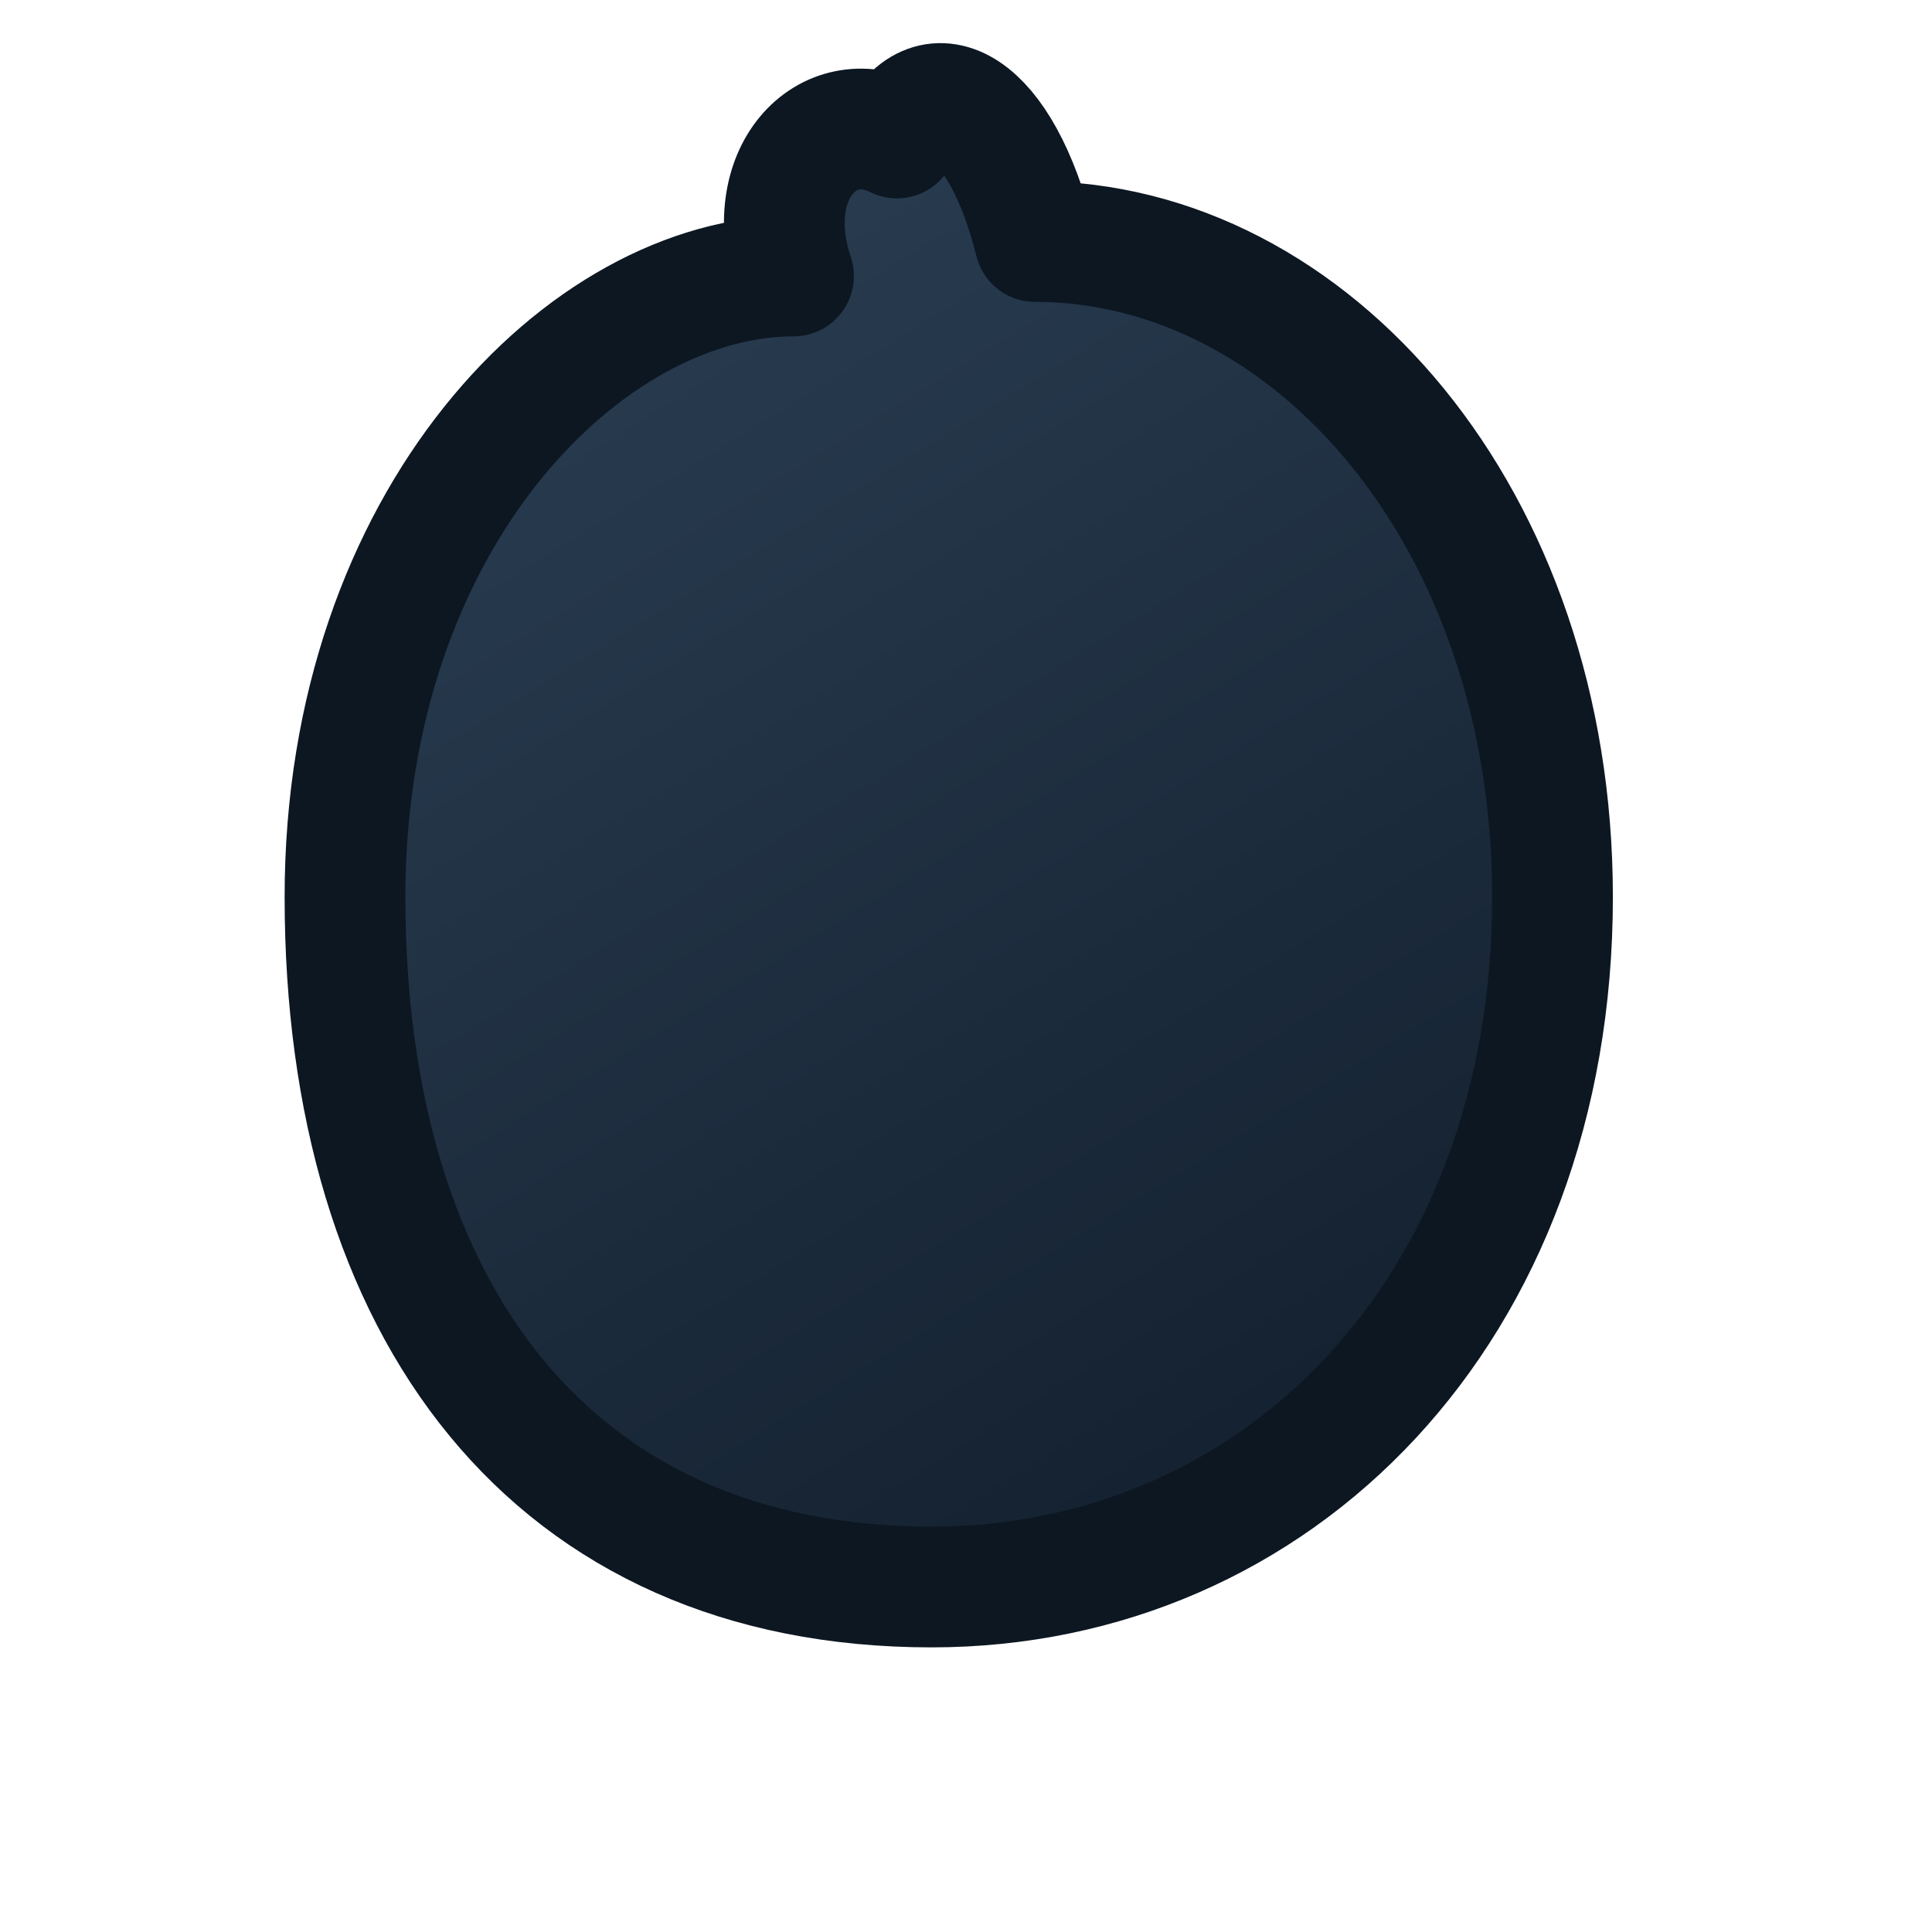
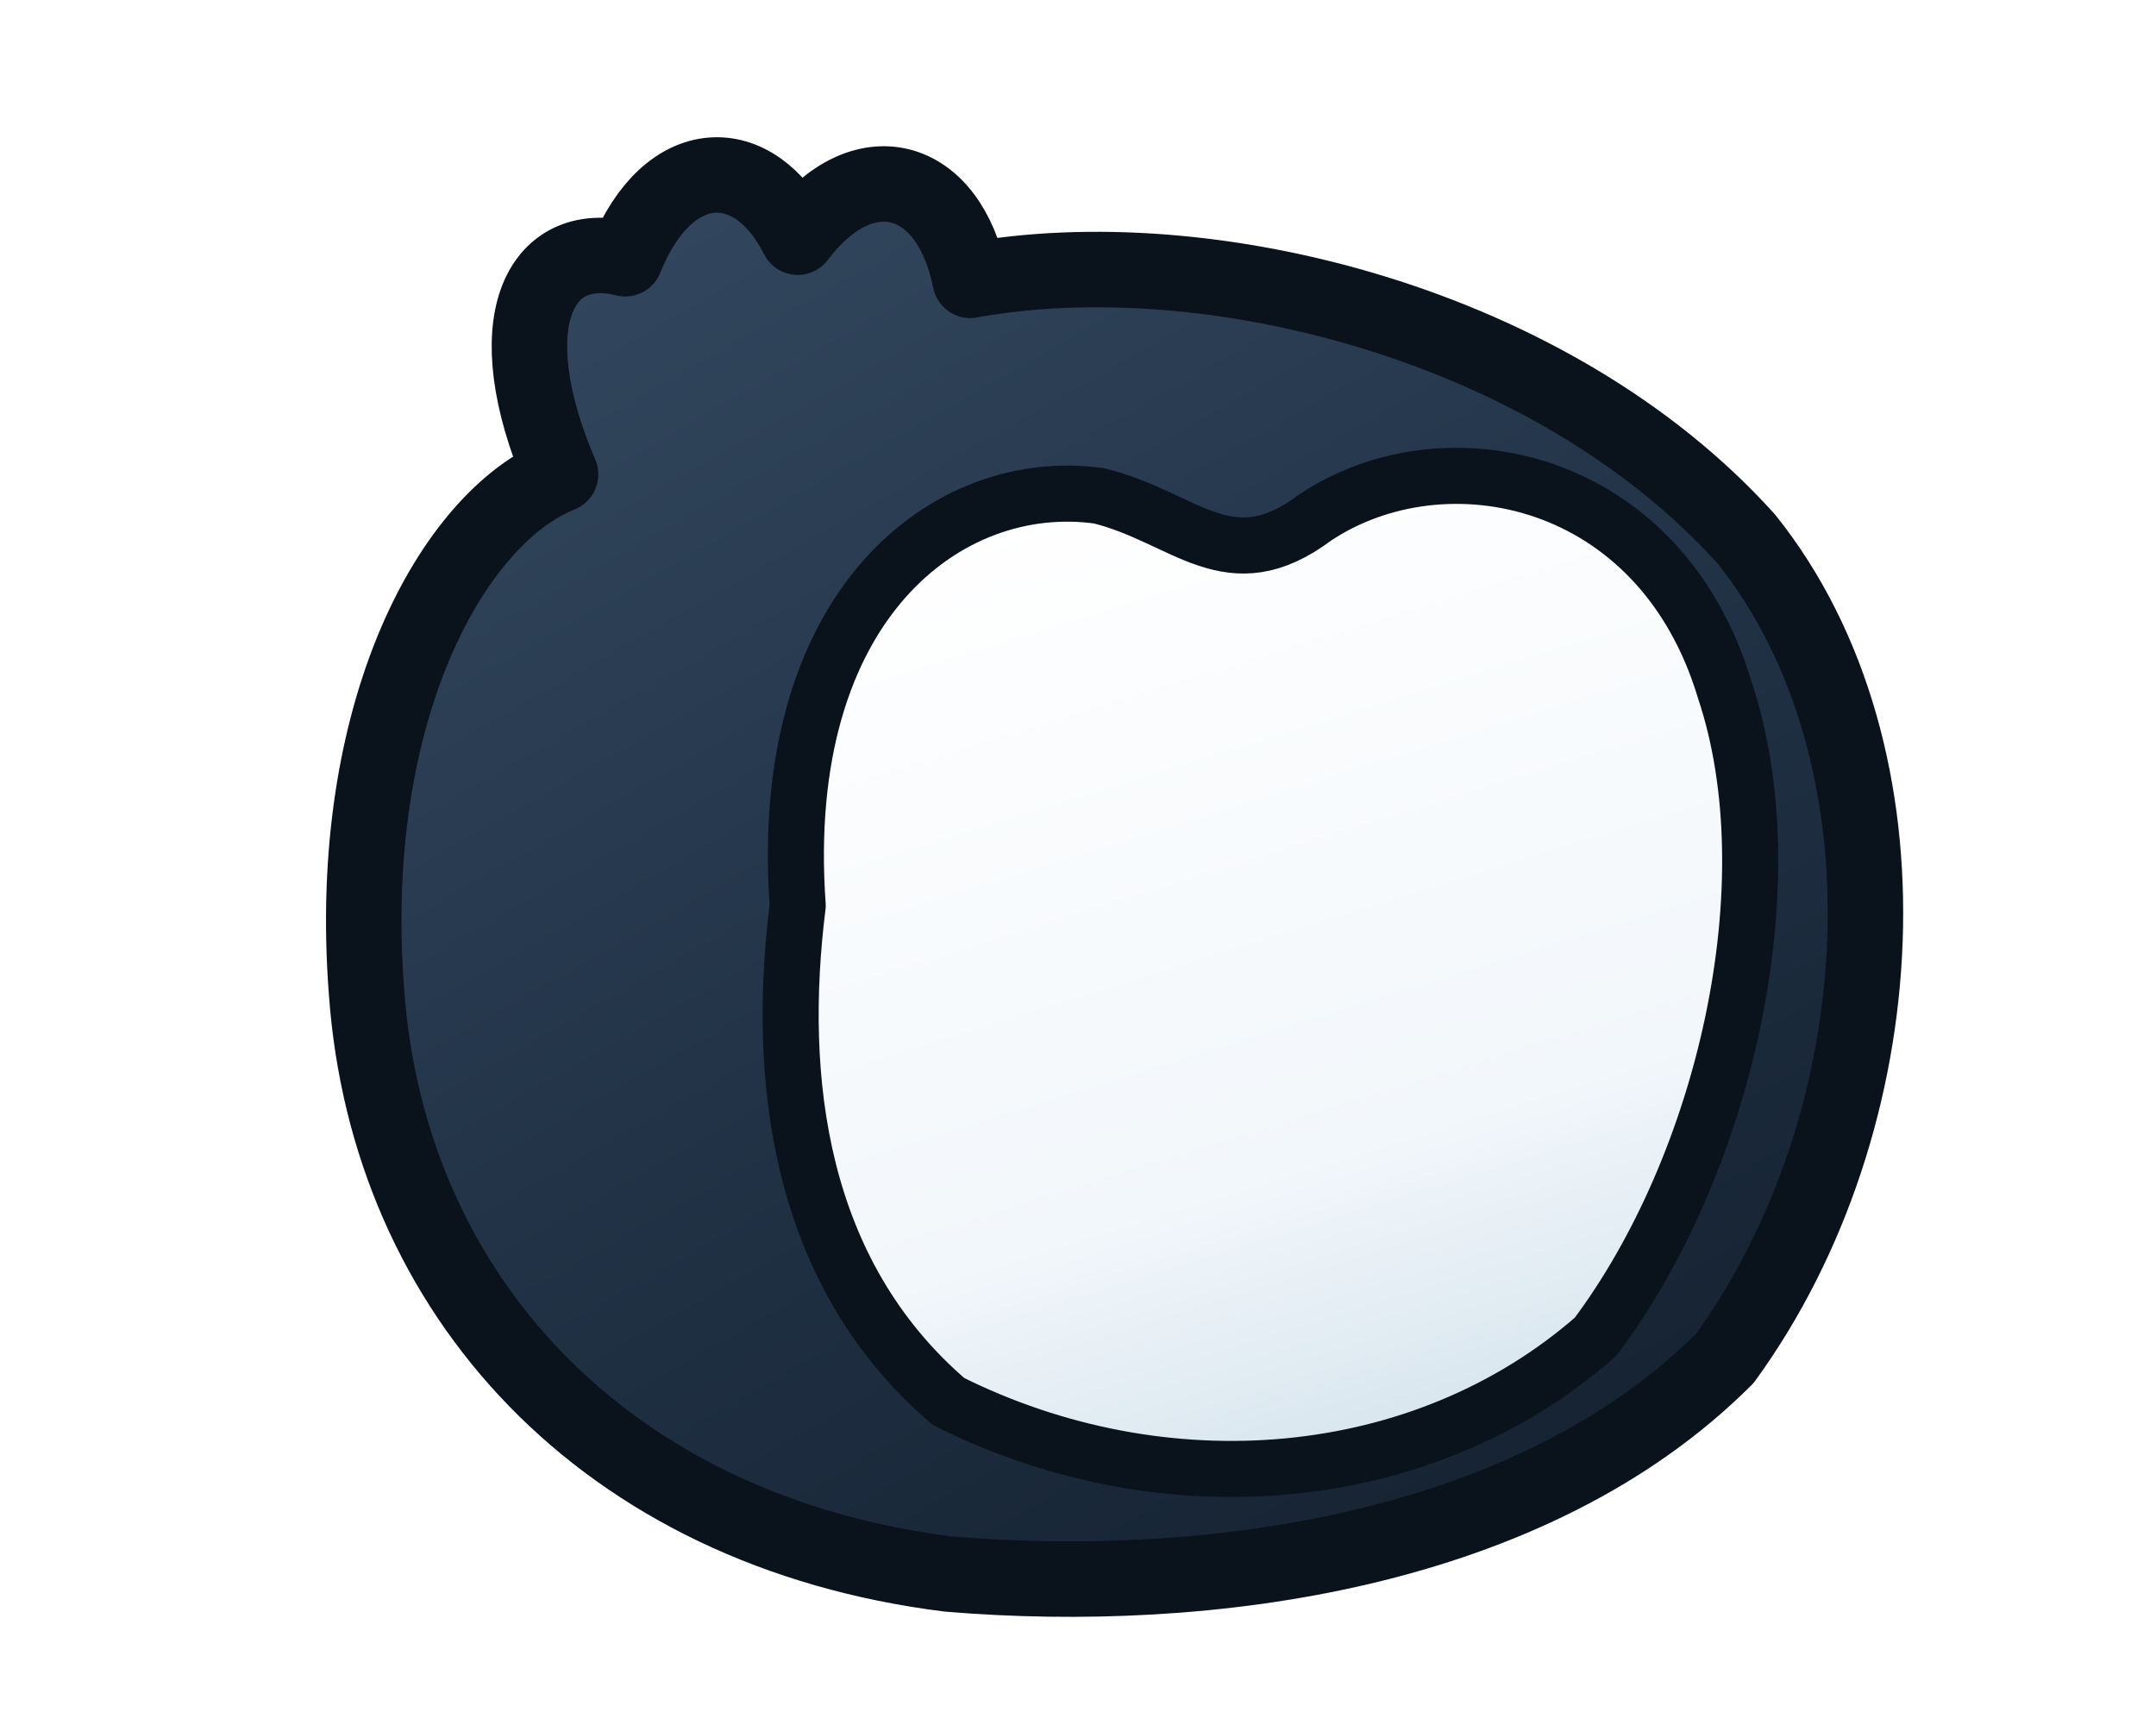
- <svg xmlns="http://www.w3.org/2000/svg" width="56" height="56" viewBox="0 0 56 56">
+ <svg xmlns="http://www.w3.org/2000/svg" width="100" height="80" viewBox="0 0 100 80">
  <defs>
-     <linearGradient id="headGrad" x1="0.1" y1="0" x2="0.6" y2="1">
-       <stop offset="0%" stop-color="#2c4055" />
+     <linearGradient id="cowlGrad" x1="0.2" y1="0.0" x2="0.8" y2="1.0">
+       <stop offset="0%" stop-color="#32475e" />
+       <stop offset="50%" stop-color="#223347" />
      <stop offset="100%" stop-color="#142130" />
    </linearGradient>
+     <linearGradient id="faceGrad" x1="0.3" y1="0.0" x2="0.6" y2="1.0">
+       <stop offset="0%" stop-color="#ffffff" />
+       <stop offset="70%" stop-color="#f2f7fb" />
+       <stop offset="100%" stop-color="#d6e4ed" />
+     </linearGradient>
  </defs>
-   <path d="M 23,8 C 22,5 24,3 26,4 C 27,2 29,3 30,7 C 38,7 45,15 45,26 C 45,38 37,46 27,46 C 16,46 10,38 10,26 C 10,15 17,8 23,8 Z" fill="url(#headGrad)" stroke="#0c1722" stroke-width="3.5" stroke-linejoin="round" />
+   <path d="M 26,22            C 23,15 25,11 29,12            C 31,7 35,7 37,11            C 40,7 44,8 45,13            C 56,11 72,15 81,25            C 89,35 88,52 80,63            C 71,72 56,74 44,73            C 28,71 18,60 17,46            C 16,33 21,24 26,22 Z" fill="url(#cowlGrad)" stroke="#0a121c" stroke-width="3.5" stroke-linejoin="round" stroke-linecap="round" />
+   <path d="M 37,42            C 36,28 44,22 51,23            C 55,24 57,27 61,24            C 67,20 77,22 80,32            C 83,41 80,54 74,62            C 66,69 54,70 44,65            C 37,59 36,50 37,42 Z" fill="url(#faceGrad)" stroke="#0a121c" stroke-width="2.6" stroke-linejoin="round" />
</svg>
